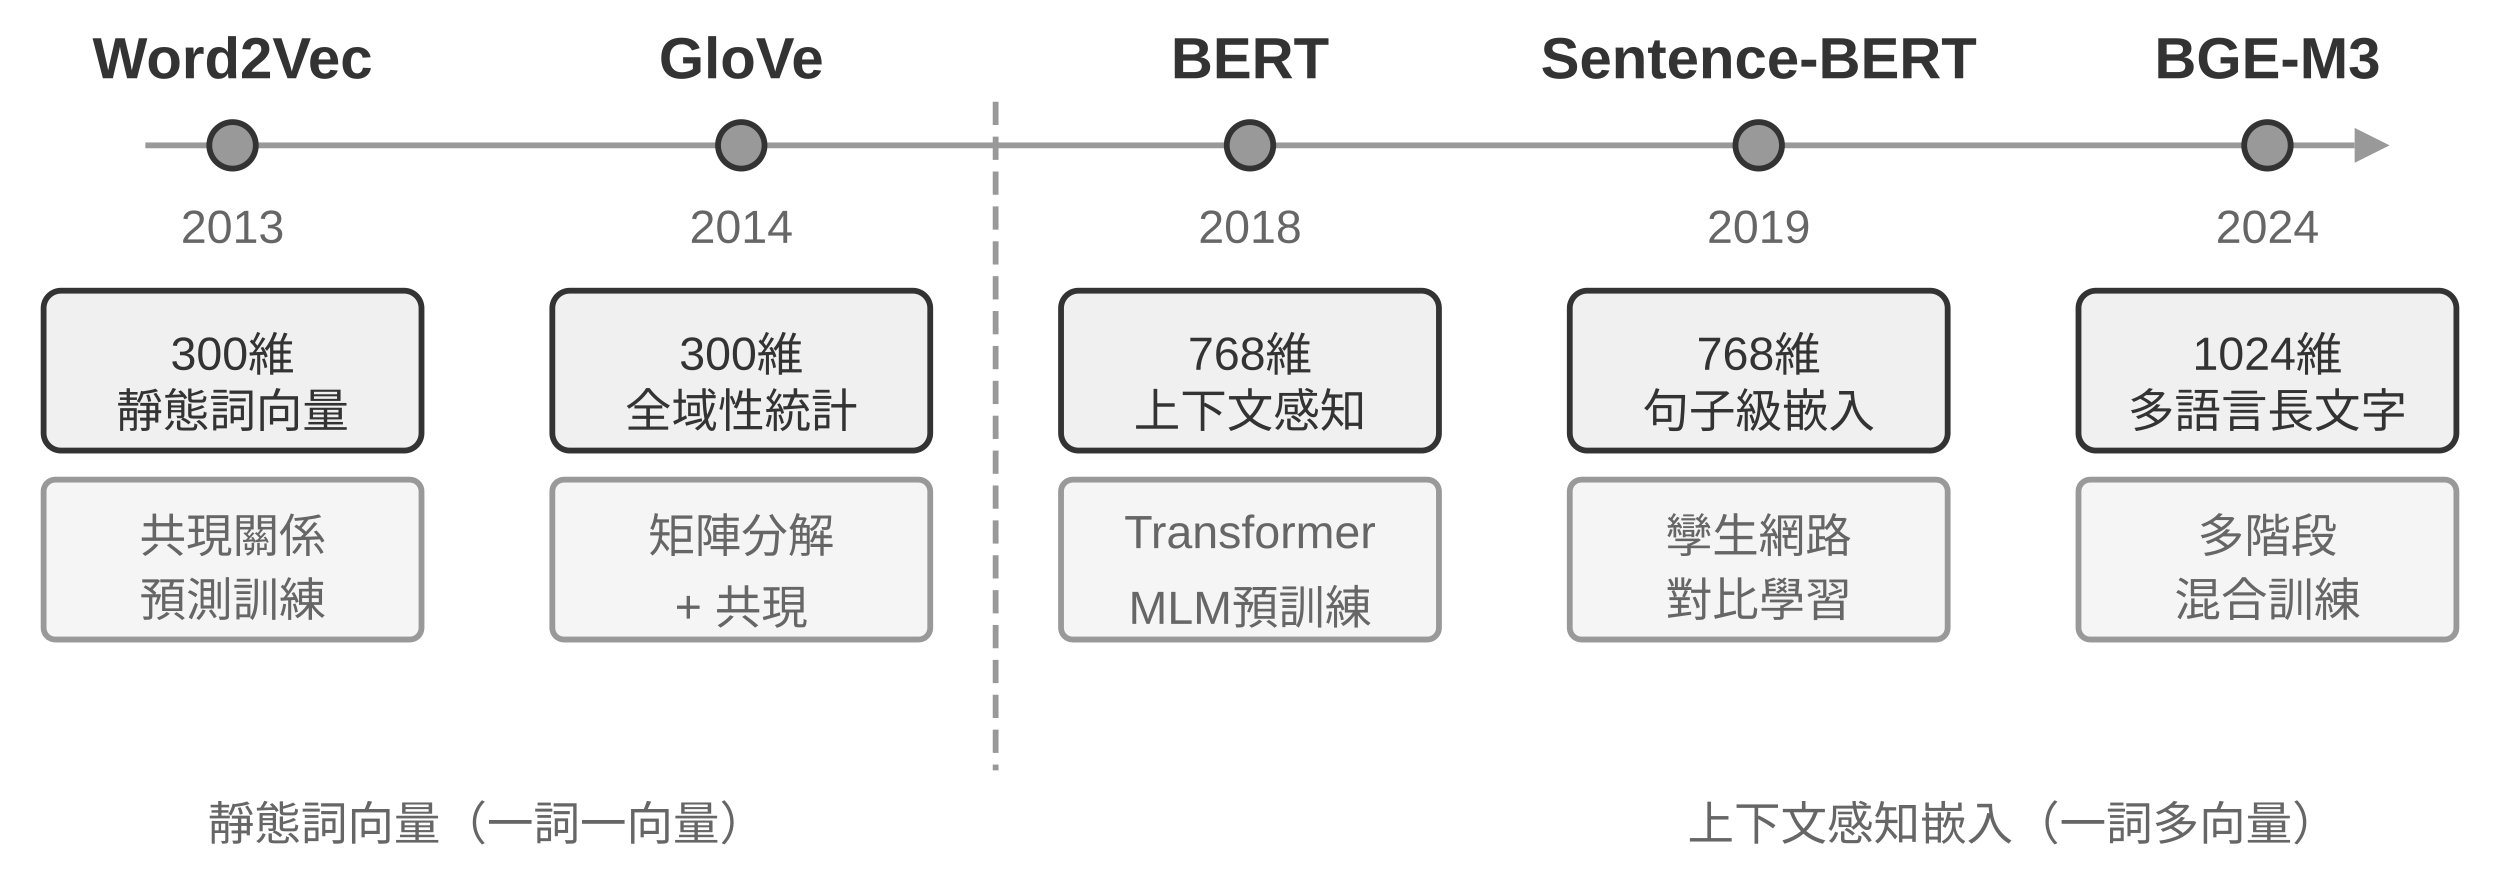
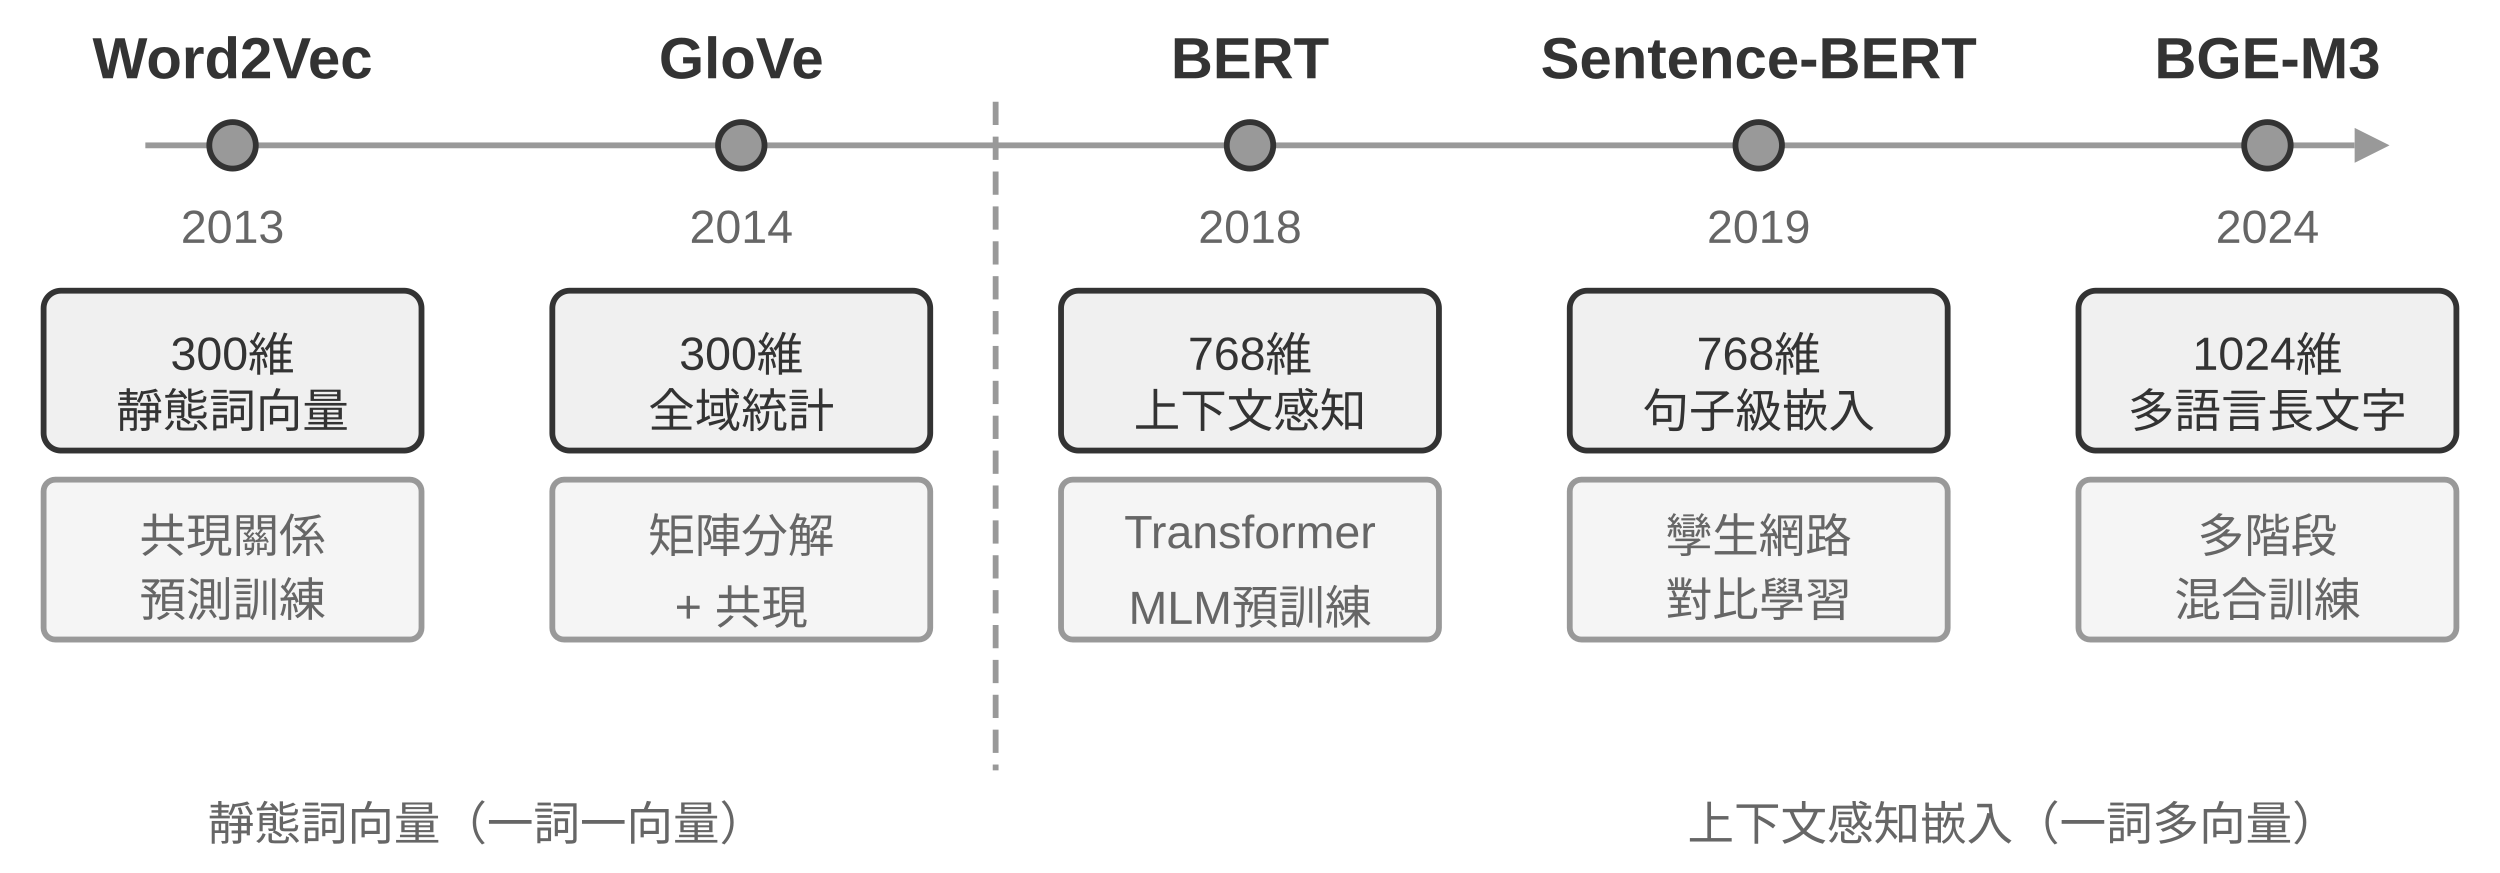
<svg xmlns="http://www.w3.org/2000/svg" viewBox="0 40 860 300" width="860" height="300" style="background:#ffffff">
  <defs>
    <marker id="ah" markerWidth="12" markerHeight="8" refX="12" refY="4" orient="auto">
      <polygon points="0 0, 12 4, 0 8" fill="#333333" />
    </marker>
    <marker id="ah-light" markerWidth="12" markerHeight="8" refX="12" refY="4" orient="auto">
      <polygon points="0 0, 12 4, 0 8" fill="#999999" />
    </marker>
  </defs>
  <line x1="50" y1="90" x2="810" y2="90" stroke="#999999" stroke-width="2" />
  <polygon points="810,84 822,90 810,96" fill="#999999" />
  <circle cx="80.0" cy="90" r="8" fill="#999999" stroke="#333333" stroke-width="2" />
  <text x="80.0" y="60" font-family="Arial, 'Helvetica Neue', Helvetica, 'PingFang SC', 'Microsoft YaHei', sans-serif" font-size="20" fill="#333333" text-anchor="middle" dominant-baseline="central" font-weight="bold">Word2Vec</text>
  <text x="80.0" y="118" font-family="Arial, 'Helvetica Neue', Helvetica, 'PingFang SC', 'Microsoft YaHei', sans-serif" font-size="16" fill="#666666" text-anchor="middle" dominant-baseline="central" font-weight="normal">2013</text>
  <rect x="15.0" y="140" width="130" height="55" rx="6" fill="#f0f0f0" stroke="#333333" stroke-width="2" />
  <text x="80.0" y="158" font-family="Arial, 'Helvetica Neue', Helvetica, 'PingFang SC', 'Microsoft YaHei', sans-serif" font-size="16" fill="#333333" text-anchor="middle" dominant-baseline="central" font-weight="normal">300維</text>
  <text x="80.0" y="180" font-family="Arial, 'Helvetica Neue', Helvetica, 'PingFang SC', 'Microsoft YaHei', sans-serif" font-size="16" fill="#333333" text-anchor="middle" dominant-baseline="central" font-weight="normal">靜態詞向量</text>
  <rect x="15.0" y="205" width="130" height="55" rx="4" fill="#f5f5f5" stroke="#999999" stroke-width="2" />
  <text x="80.0" y="223" font-family="Arial, 'Helvetica Neue', Helvetica, 'PingFang SC', 'Microsoft YaHei', sans-serif" font-size="16" fill="#666666" text-anchor="middle" dominant-baseline="central" font-weight="normal">共現關係</text>
  <text x="80.0" y="245" font-family="Arial, 'Helvetica Neue', Helvetica, 'PingFang SC', 'Microsoft YaHei', sans-serif" font-size="16" fill="#666666" text-anchor="middle" dominant-baseline="central" font-weight="normal">預測訓練</text>
  <circle cx="255.0" cy="90" r="8" fill="#999999" stroke="#333333" stroke-width="2" />
  <text x="255.0" y="60" font-family="Arial, 'Helvetica Neue', Helvetica, 'PingFang SC', 'Microsoft YaHei', sans-serif" font-size="20" fill="#333333" text-anchor="middle" dominant-baseline="central" font-weight="bold">GloVe</text>
  <text x="255.0" y="118" font-family="Arial, 'Helvetica Neue', Helvetica, 'PingFang SC', 'Microsoft YaHei', sans-serif" font-size="16" fill="#666666" text-anchor="middle" dominant-baseline="central" font-weight="normal">2014</text>
  <rect x="190.0" y="140" width="130" height="55" rx="6" fill="#f0f0f0" stroke="#333333" stroke-width="2" />
  <text x="255.0" y="158" font-family="Arial, 'Helvetica Neue', Helvetica, 'PingFang SC', 'Microsoft YaHei', sans-serif" font-size="16" fill="#333333" text-anchor="middle" dominant-baseline="central" font-weight="normal">300維</text>
-   <text x="255.0" y="180" font-family="Arial, 'Helvetica Neue', Helvetica, 'PingFang SC', 'Microsoft YaHei', sans-serif" font-size="16" fill="#333333" text-anchor="middle" dominant-baseline="central" font-weight="normal">全域性統計</text>
+   <text x="255.0" y="180" font-family="Arial, 'Helvetica Neue', Helvetica, 'PingFang SC', 'Microsoft YaHei', sans-serif" font-size="16" fill="#333333" text-anchor="middle" dominant-baseline="central" font-weight="normal">全域統計</text>
  <rect x="190.0" y="205" width="130" height="55" rx="4" fill="#f5f5f5" stroke="#999999" stroke-width="2" />
  <text x="255.0" y="223" font-family="Arial, 'Helvetica Neue', Helvetica, 'PingFang SC', 'Microsoft YaHei', sans-serif" font-size="16" fill="#666666" text-anchor="middle" dominant-baseline="central" font-weight="normal">矩陣分解</text>
  <text x="255.0" y="245" font-family="Arial, 'Helvetica Neue', Helvetica, 'PingFang SC', 'Microsoft YaHei', sans-serif" font-size="16" fill="#666666" text-anchor="middle" dominant-baseline="central" font-weight="normal">+ 共現</text>
  <circle cx="430.0" cy="90" r="8" fill="#999999" stroke="#333333" stroke-width="2" />
  <text x="430.0" y="60" font-family="Arial, 'Helvetica Neue', Helvetica, 'PingFang SC', 'Microsoft YaHei', sans-serif" font-size="20" fill="#333333" text-anchor="middle" dominant-baseline="central" font-weight="bold">BERT</text>
  <text x="430.0" y="118" font-family="Arial, 'Helvetica Neue', Helvetica, 'PingFang SC', 'Microsoft YaHei', sans-serif" font-size="16" fill="#666666" text-anchor="middle" dominant-baseline="central" font-weight="normal">2018</text>
  <rect x="365.0" y="140" width="130" height="55" rx="6" fill="#f0f0f0" stroke="#333333" stroke-width="2" />
  <text x="430.0" y="158" font-family="Arial, 'Helvetica Neue', Helvetica, 'PingFang SC', 'Microsoft YaHei', sans-serif" font-size="16" fill="#333333" text-anchor="middle" dominant-baseline="central" font-weight="normal">768維</text>
  <text x="430.0" y="180" font-family="Arial, 'Helvetica Neue', Helvetica, 'PingFang SC', 'Microsoft YaHei', sans-serif" font-size="16" fill="#333333" text-anchor="middle" dominant-baseline="central" font-weight="normal">上下文感知</text>
  <rect x="365.0" y="205" width="130" height="55" rx="4" fill="#f5f5f5" stroke="#999999" stroke-width="2" />
  <text x="430.0" y="223" font-family="Arial, 'Helvetica Neue', Helvetica, 'PingFang SC', 'Microsoft YaHei', sans-serif" font-size="16" fill="#666666" text-anchor="middle" dominant-baseline="central" font-weight="normal">Transformer</text>
  <text x="430.0" y="245" font-family="Arial, 'Helvetica Neue', Helvetica, 'PingFang SC', 'Microsoft YaHei', sans-serif" font-size="16" fill="#666666" text-anchor="middle" dominant-baseline="central" font-weight="normal">MLM預訓練</text>
  <circle cx="605.0" cy="90" r="8" fill="#999999" stroke="#333333" stroke-width="2" />
  <text x="605.0" y="60" font-family="Arial, 'Helvetica Neue', Helvetica, 'PingFang SC', 'Microsoft YaHei', sans-serif" font-size="20" fill="#333333" text-anchor="middle" dominant-baseline="central" font-weight="bold">Sentence-BERT</text>
  <text x="605.0" y="118" font-family="Arial, 'Helvetica Neue', Helvetica, 'PingFang SC', 'Microsoft YaHei', sans-serif" font-size="16" fill="#666666" text-anchor="middle" dominant-baseline="central" font-weight="normal">2019</text>
  <rect x="540.0" y="140" width="130" height="55" rx="6" fill="#f0f0f0" stroke="#333333" stroke-width="2" />
  <text x="605.0" y="158" font-family="Arial, 'Helvetica Neue', Helvetica, 'PingFang SC', 'Microsoft YaHei', sans-serif" font-size="16" fill="#333333" text-anchor="middle" dominant-baseline="central" font-weight="normal">768維</text>
  <text x="605.0" y="180" font-family="Arial, 'Helvetica Neue', Helvetica, 'PingFang SC', 'Microsoft YaHei', sans-serif" font-size="16" fill="#333333" text-anchor="middle" dominant-baseline="central" font-weight="normal">句子級嵌入</text>
  <rect x="540.0" y="205" width="130" height="55" rx="4" fill="#f5f5f5" stroke="#999999" stroke-width="2" />
  <text x="605.0" y="223" font-family="Arial, 'Helvetica Neue', Helvetica, 'PingFang SC', 'Microsoft YaHei', sans-serif" font-size="16" fill="#666666" text-anchor="middle" dominant-baseline="central" font-weight="normal">孿生網路</text>
  <text x="605.0" y="245" font-family="Arial, 'Helvetica Neue', Helvetica, 'PingFang SC', 'Microsoft YaHei', sans-serif" font-size="16" fill="#666666" text-anchor="middle" dominant-baseline="central" font-weight="normal">對比學習</text>
  <circle cx="780.0" cy="90" r="8" fill="#999999" stroke="#333333" stroke-width="2" />
  <text x="780.0" y="60" font-family="Arial, 'Helvetica Neue', Helvetica, 'PingFang SC', 'Microsoft YaHei', sans-serif" font-size="20" fill="#333333" text-anchor="middle" dominant-baseline="central" font-weight="bold">BGE-M3</text>
  <text x="780.0" y="118" font-family="Arial, 'Helvetica Neue', Helvetica, 'PingFang SC', 'Microsoft YaHei', sans-serif" font-size="16" fill="#666666" text-anchor="middle" dominant-baseline="central" font-weight="normal">2024</text>
  <rect x="715.0" y="140" width="130" height="55" rx="6" fill="#f0f0f0" stroke="#333333" stroke-width="2" />
  <text x="780.0" y="158" font-family="Arial, 'Helvetica Neue', Helvetica, 'PingFang SC', 'Microsoft YaHei', sans-serif" font-size="16" fill="#333333" text-anchor="middle" dominant-baseline="central" font-weight="normal">1024維</text>
  <text x="780.0" y="180" font-family="Arial, 'Helvetica Neue', Helvetica, 'PingFang SC', 'Microsoft YaHei', sans-serif" font-size="16" fill="#333333" text-anchor="middle" dominant-baseline="central" font-weight="normal">多語言長文字</text>
  <rect x="715.0" y="205" width="130" height="55" rx="4" fill="#f5f5f5" stroke="#999999" stroke-width="2" />
  <text x="780.0" y="223" font-family="Arial, 'Helvetica Neue', Helvetica, 'PingFang SC', 'Microsoft YaHei', sans-serif" font-size="16" fill="#666666" text-anchor="middle" dominant-baseline="central" font-weight="normal">多階段</text>
  <text x="780.0" y="245" font-family="Arial, 'Helvetica Neue', Helvetica, 'PingFang SC', 'Microsoft YaHei', sans-serif" font-size="16" fill="#666666" text-anchor="middle" dominant-baseline="central" font-weight="normal">混合訓練</text>
  <text x="167.5" y="322" font-family="Arial, 'Helvetica Neue', Helvetica, 'PingFang SC', 'Microsoft YaHei', sans-serif" font-size="16" fill="#666666" text-anchor="middle" dominant-baseline="central" font-weight="normal">靜態詞向量（一詞一向量）</text>
  <text x="692.5" y="322" font-family="Arial, 'Helvetica Neue', Helvetica, 'PingFang SC', 'Microsoft YaHei', sans-serif" font-size="16" fill="#666666" text-anchor="middle" dominant-baseline="central" font-weight="normal">上下文感知嵌入（一詞多向量）</text>
  <line x1="342.5" y1="75" x2="342.5" y2="305" stroke="#999999" stroke-width="2" stroke-dasharray="8,4" />
</svg>
